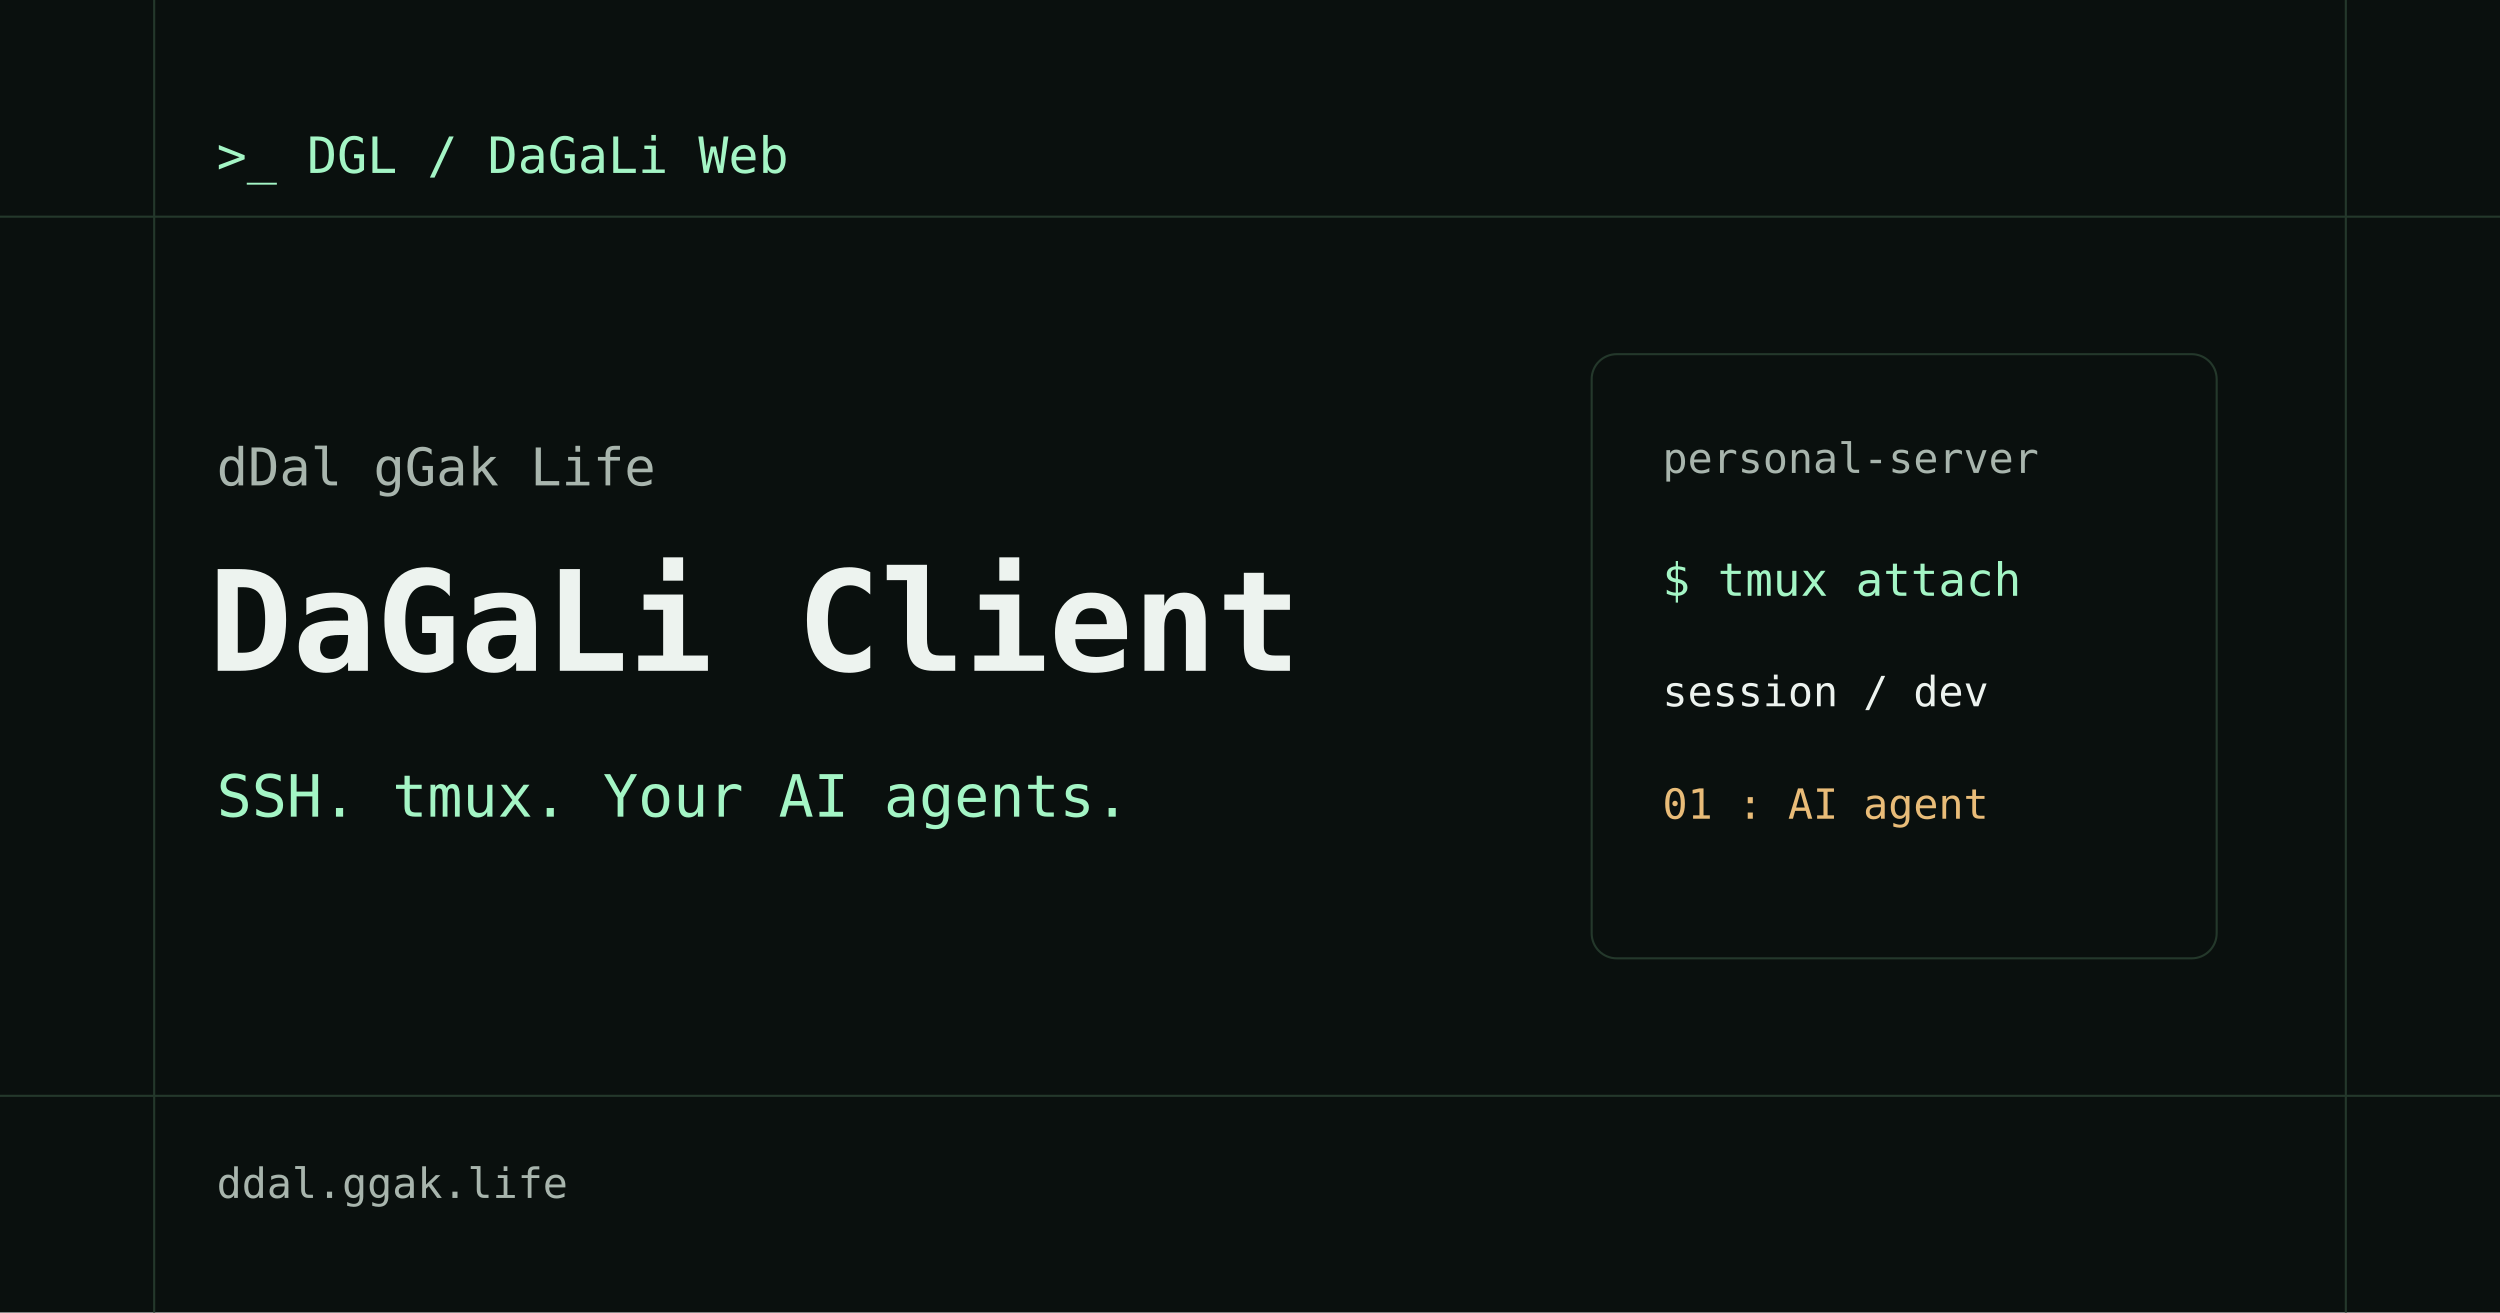
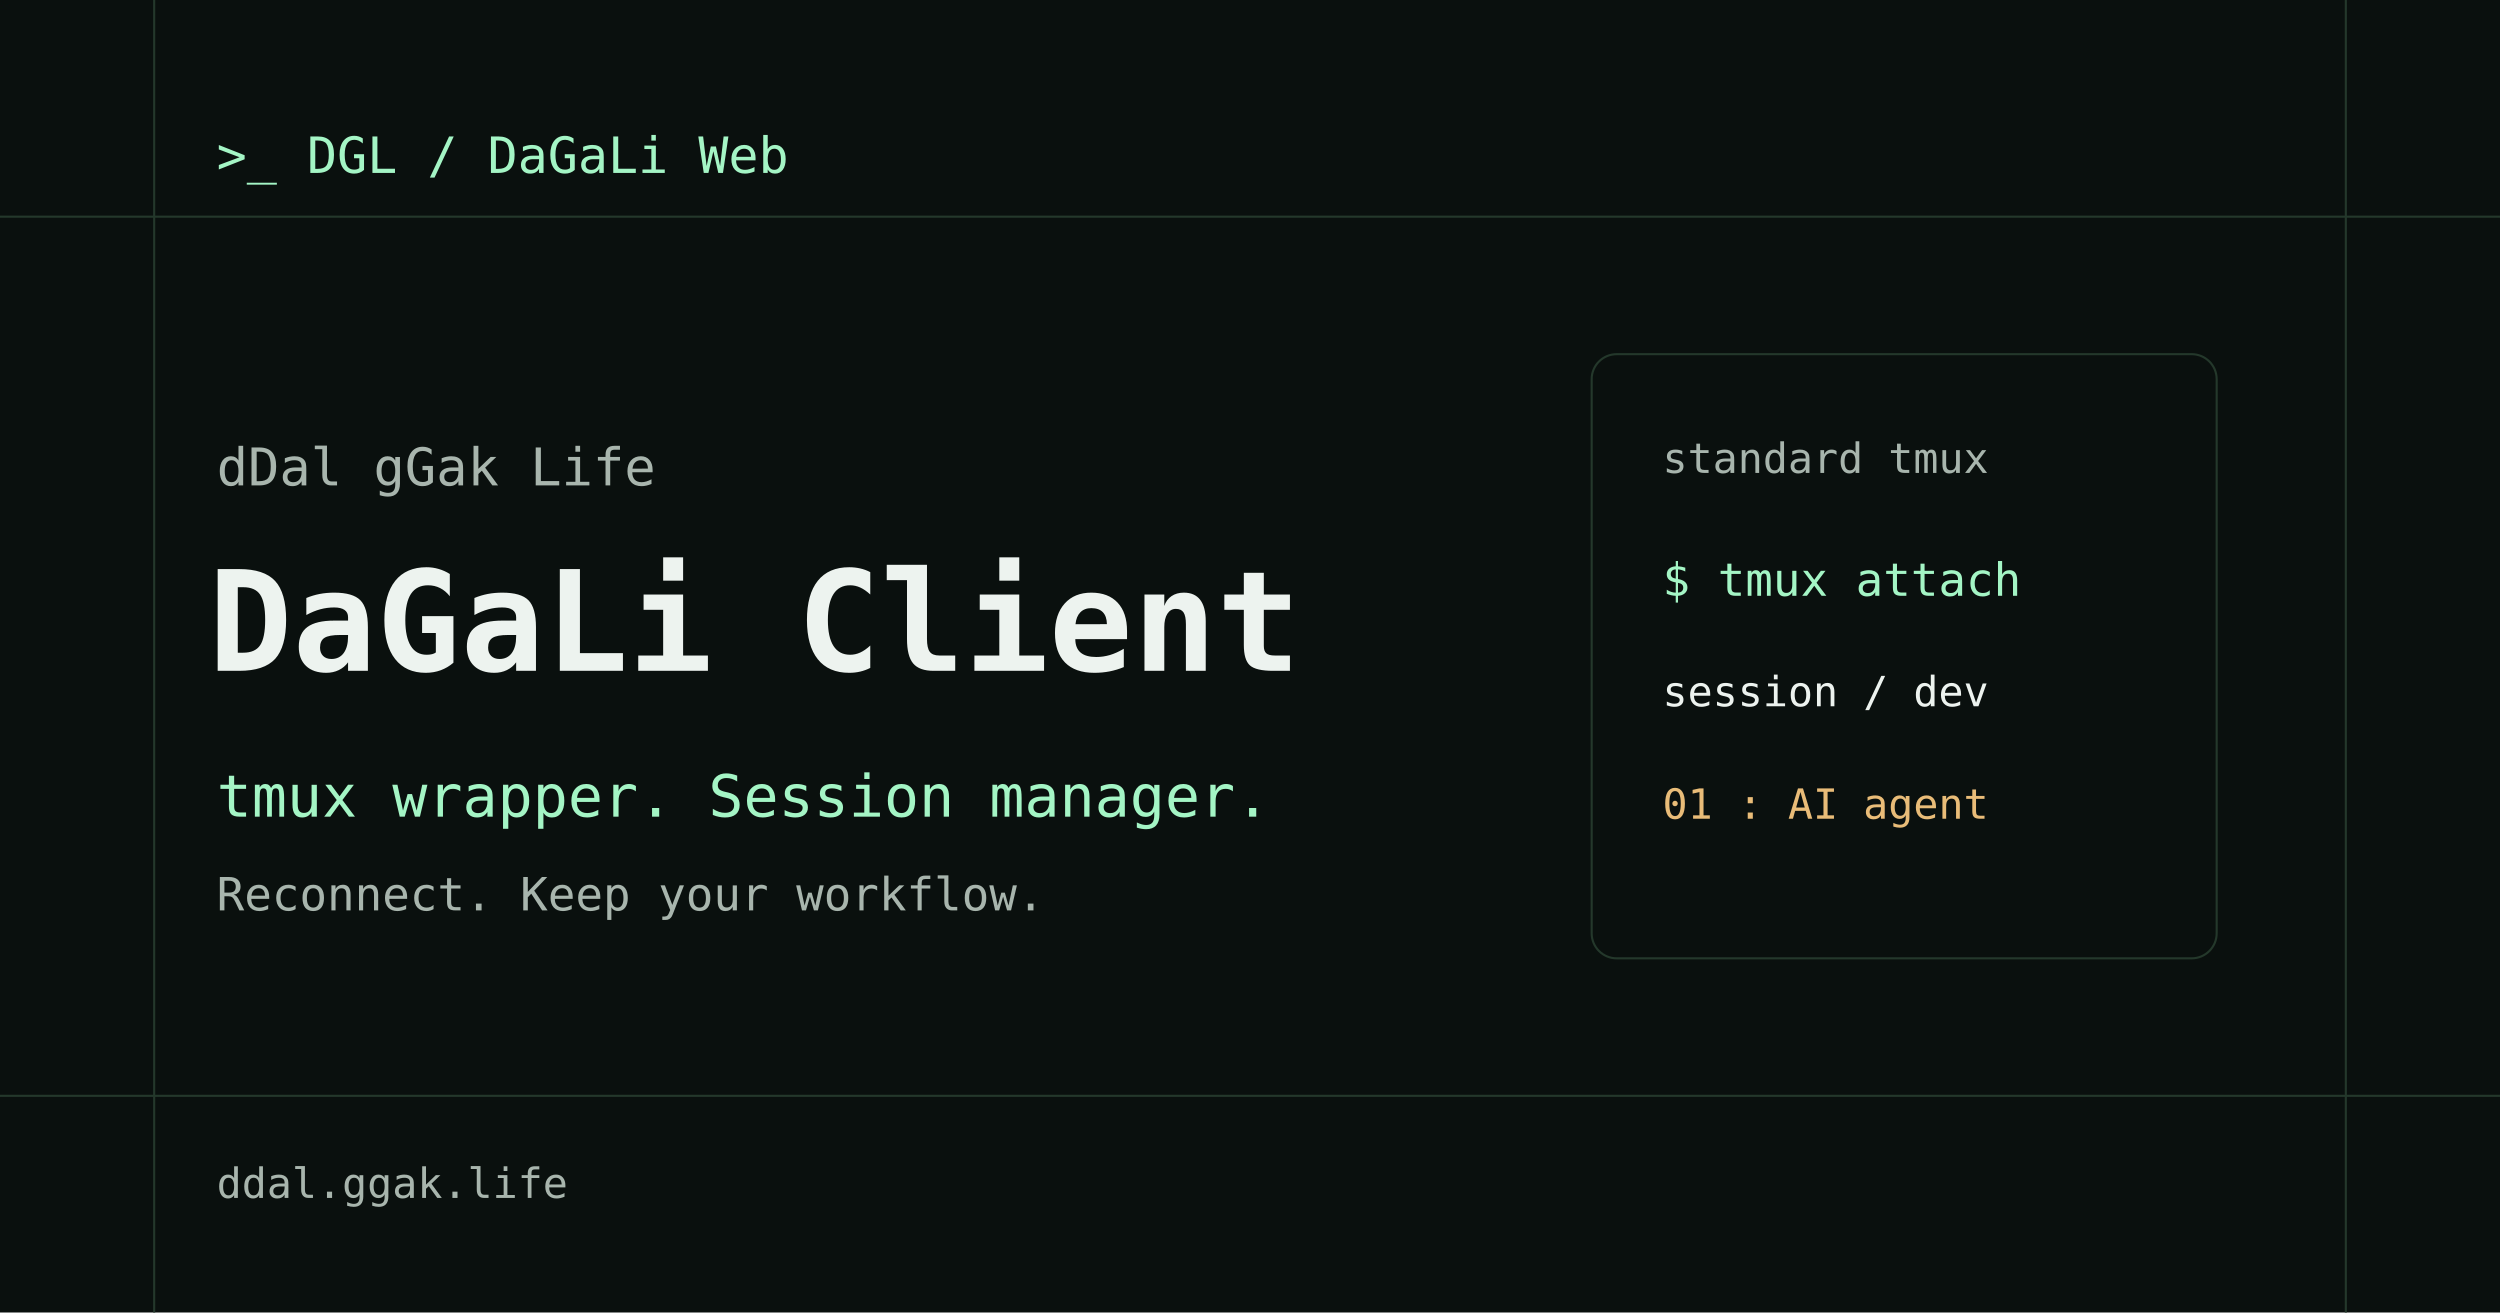
<svg xmlns="http://www.w3.org/2000/svg" width="1200" height="630" viewBox="0 0 1200 630">
  <rect width="1200" height="630" fill="#0a100e" />
  <g fill="none" stroke="#24382b">
    <path d="M0 104h1200M0 526h1200M74 0v630M1126 0v630" />
    <rect x="764" y="170" width="300" height="290" rx="12" />
  </g>
  <g font-family="monospace">
    <text x="104" y="83" fill="#a4f5c5" font-size="24">&gt;_ DGL / DaGaLi Web</text>
    <text x="104" y="233" fill="#a8b5ad" font-size="25">dDal gGak Life</text>
    <text x="100" y="322" fill="#edf3ef" font-size="67" font-weight="700">DaGaLi Client</text>
-     <text x="104" y="392" fill="#a4f5c5" font-size="28">SSH. tmux. Your AI agents.</text>
+     <text x="104" y="392" fill="#a4f5c5" font-size="28">tmux wrapper. Session manager.</text>
+     <text x="104" y="437" fill="#a8b5ad" font-size="22">Reconnect. Keep your workflow.</text>
    <text x="104" y="575" fill="#a8b5ad" font-size="20">ddal.ggak.life</text>
-     <text x="798" y="227" fill="#a8b5ad" font-size="20">personal-server</text>
+     <text x="798" y="227" fill="#a8b5ad" font-size="20">standard tmux</text>
    <text x="798" y="286" fill="#a4f5c5" font-size="22">$ tmux attach</text>
    <text x="798" y="339" fill="#edf3ef" font-size="20">session / dev</text>
    <text x="798" y="393" fill="#e9bc78" font-size="20">01 : AI agent</text>
  </g>
</svg>
